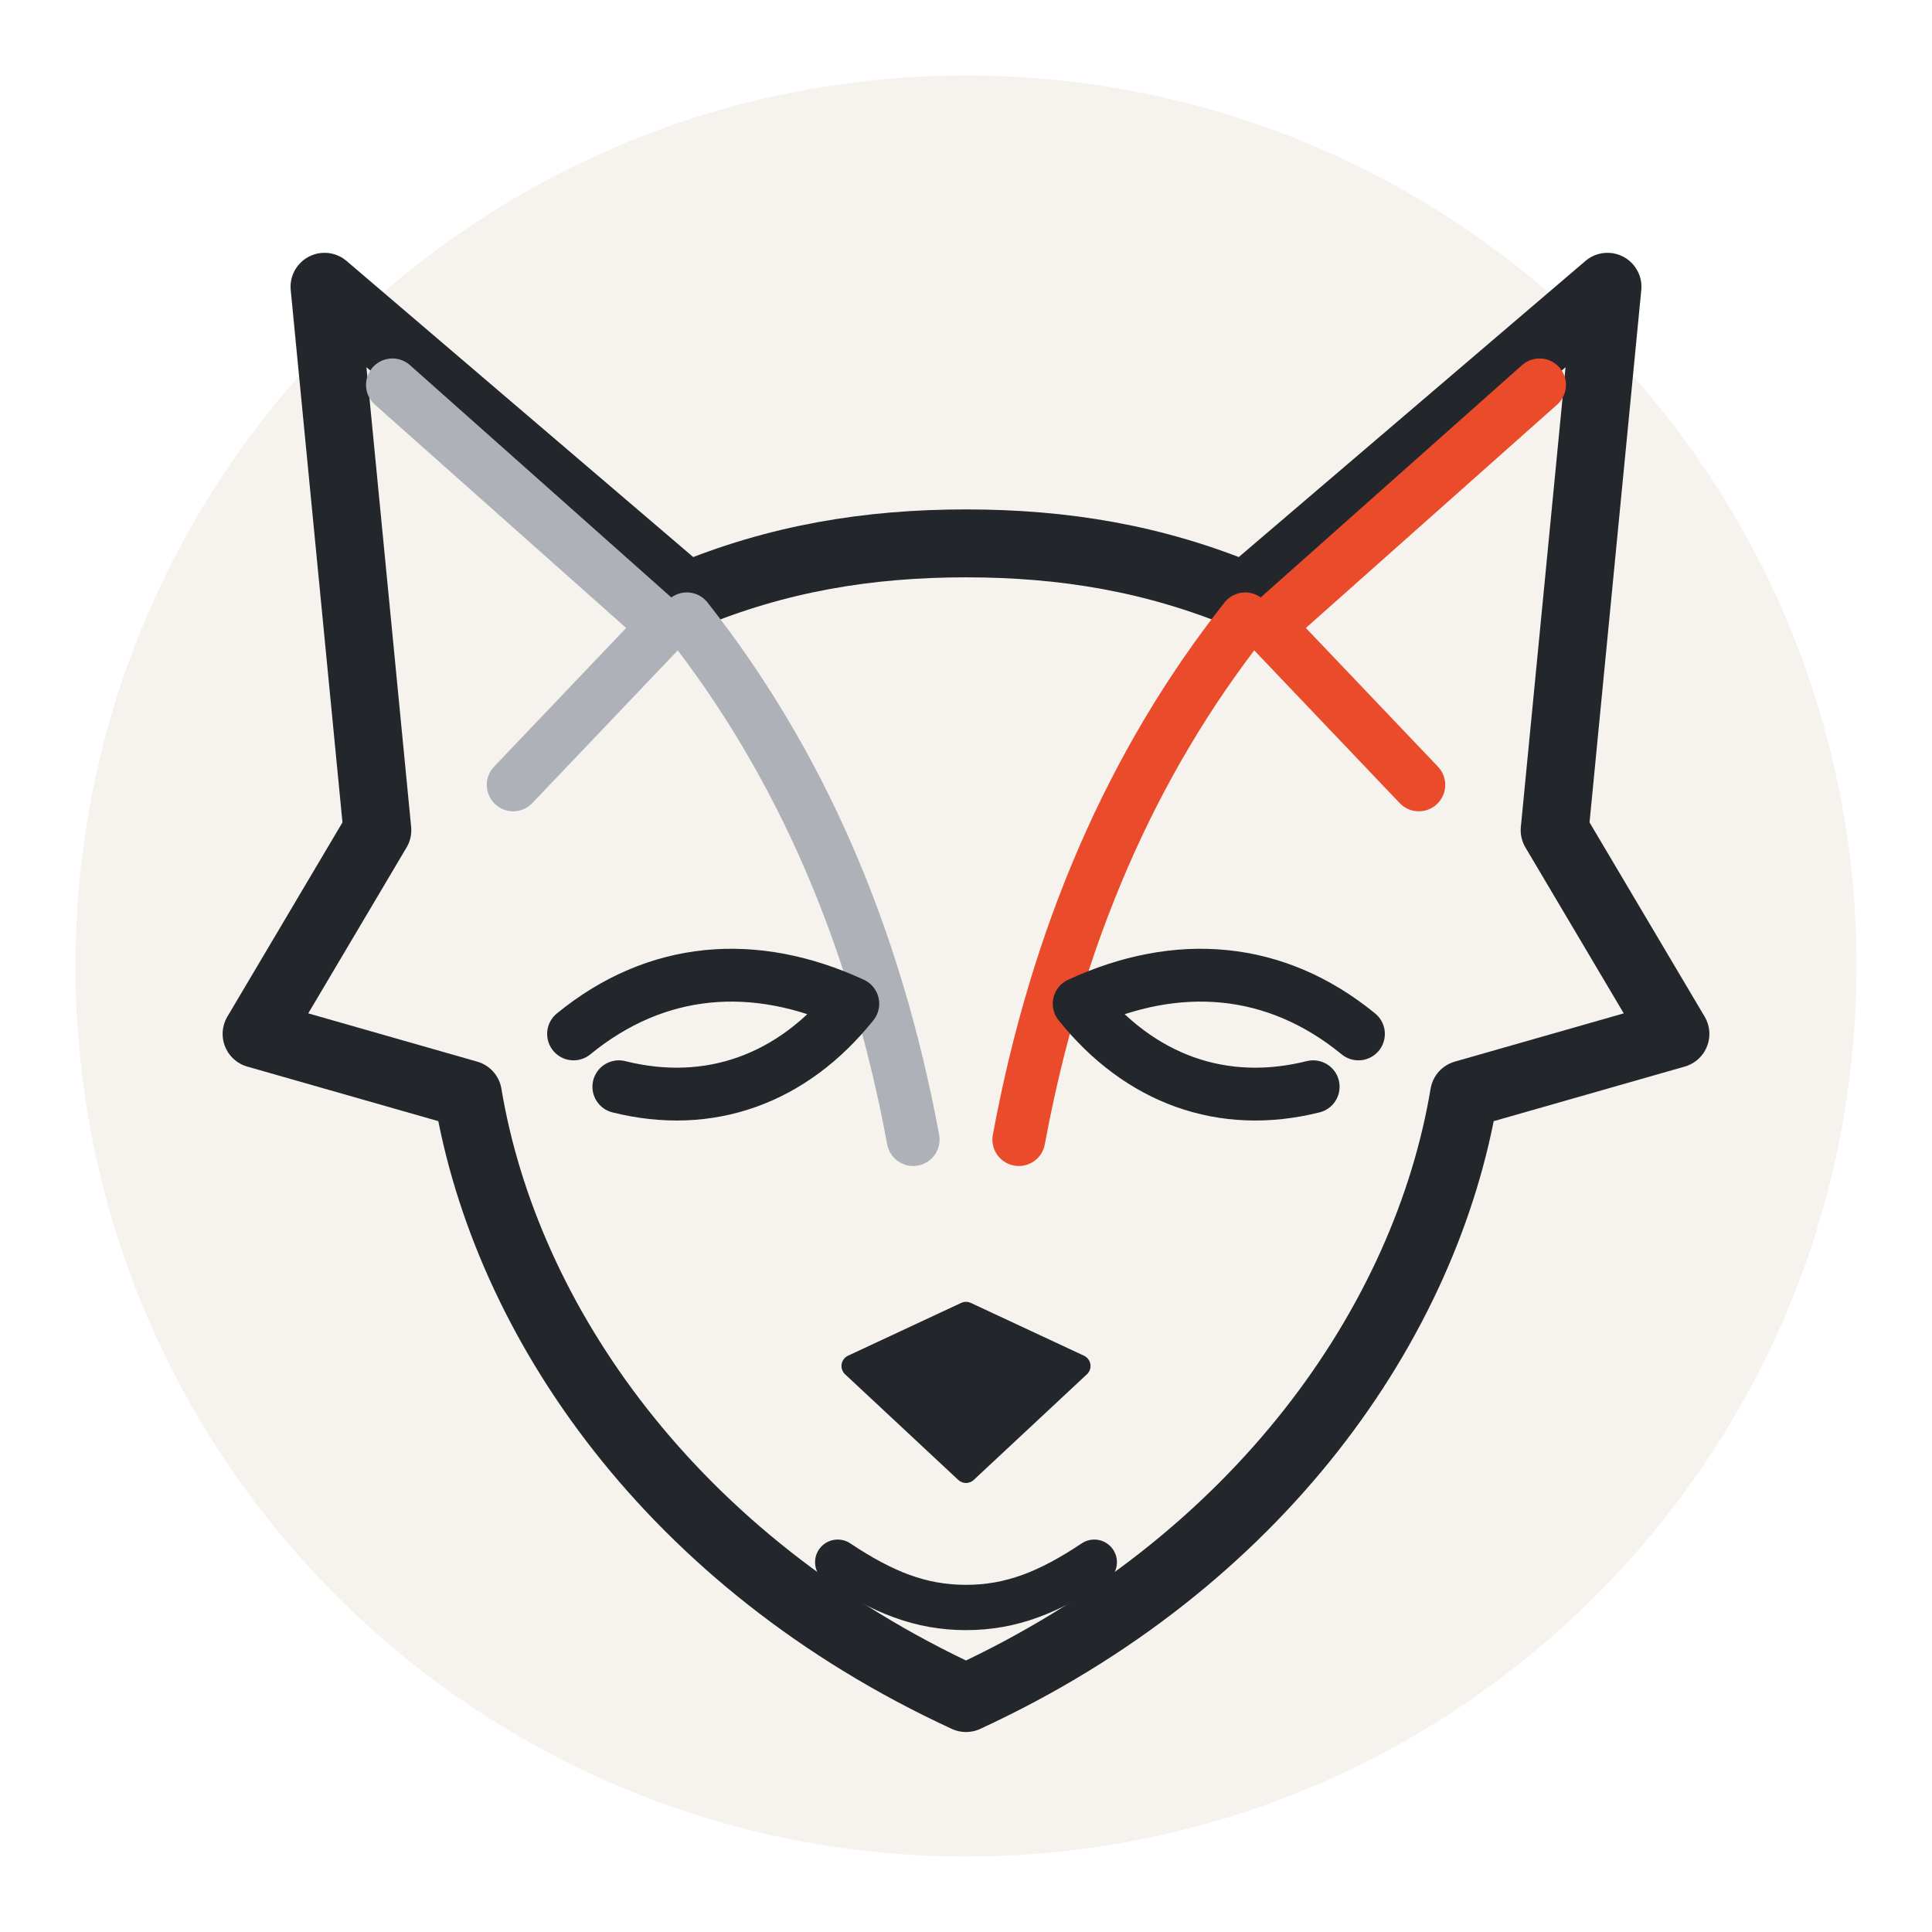
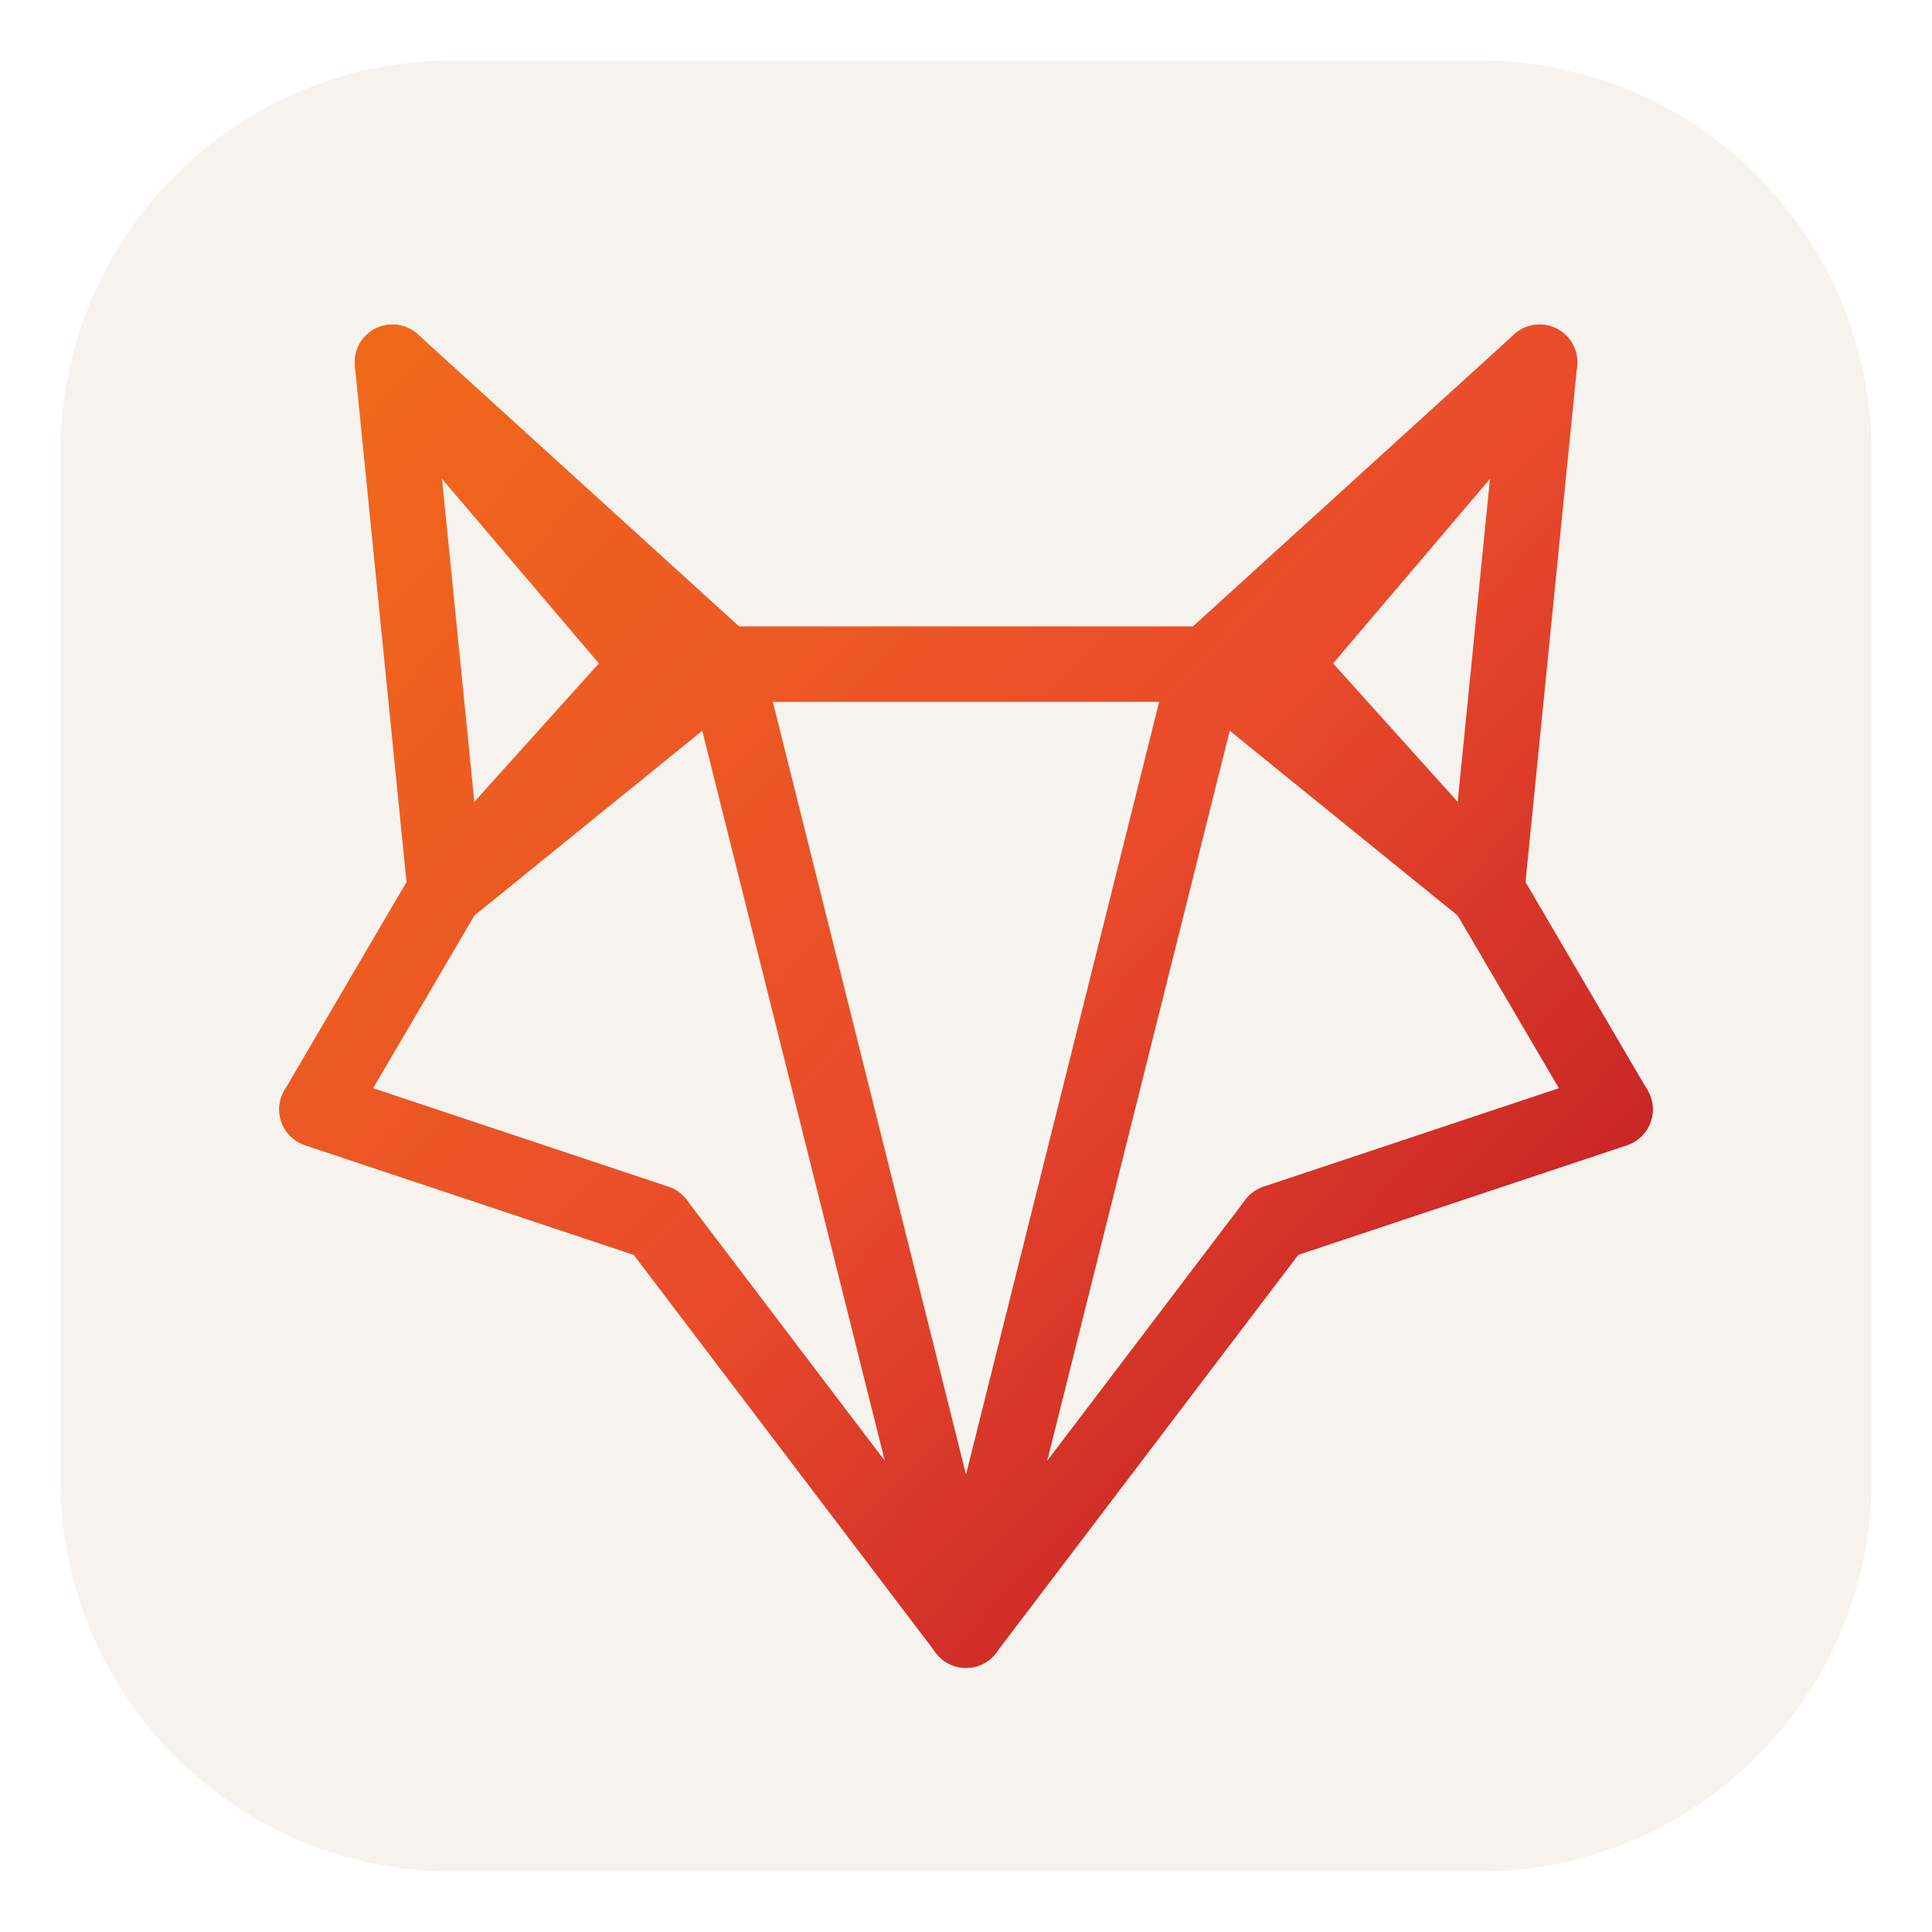
- <svg xmlns="http://www.w3.org/2000/svg" viewBox="0 0 256 256" role="img" aria-label="Silvi fox">
-   <circle cx="128" cy="128" r="118" fill="#f6f3ee" />
-   <g fill="none" stroke-linecap="round" stroke-linejoin="round">
-     <path d="M43 38 91 79c12-5 24-7 37-7s25 2 37 7l48-41-7 72 16 27-28 8c-5 30-27 62-66 80-39-18-61-50-66-80l-28-8 16-27Z" stroke="#23262a" stroke-width="9" />
-     <path d="M52 51 88 83 68 104" stroke="#aeb2b8" stroke-width="7" />
-     <path d="M204 51 168 83 188 104" stroke="#e94b2b" stroke-width="7" />
-     <path d="M91 82c15 19 25 42 30 69" stroke="#aeb2b8" stroke-width="7" />
-     <path d="M165 82c-15 19-25 42-30 69" stroke="#e94b2b" stroke-width="7" />
-     <path d="M76 137c11-9 24-10 37-4-8 10-19 14-31 11" stroke="#23262a" stroke-width="7" />
-     <path d="M180 137c-11-9-24-10-37-4 8 10 19 14 31 11" stroke="#23262a" stroke-width="7" />
-     <path d="m113 181 15-7 15 7-15 14Z" fill="#23262a" stroke="#23262a" stroke-width="3" />
-     <path d="M111 207c6 4 11 6 17 6s11-2 17-6" stroke="#23262a" stroke-width="6" />
+ <svg xmlns="http://www.w3.org/2000/svg" viewBox="0 0 256 256" role="img" aria-label="Silvi geometric fox head">
+   <defs>
+     <linearGradient id="silvi-gradient" x1="42" y1="48" x2="214" y2="210" gradientUnits="userSpaceOnUse">
+       <stop offset="0" stop-color="#f06a1a" />
+       <stop offset="0.52" stop-color="#e94b2b" />
+       <stop offset="1" stop-color="#b91324" />
+     </linearGradient>
+   </defs>
+   <rect x="8" y="8" width="240" height="240" rx="52" fill="#f6f3ee" />
+   <g fill="none" stroke="url(#silvi-gradient)" stroke-width="10" stroke-linecap="round" stroke-linejoin="round">
+     <path d="M52 48 96 88h64l44-40-7 70 17 29-45 15-41 54-41-54-45-15 17-29Z" />
+     <path d="M52 48 86 88 59 118" />
+     <path d="M204 48 170 88 197 118" />
+     <path d="M59 118 96 88 128 216" />
+     <path d="M197 118 160 88 128 216" />
+     <path d="M42 147 87 162" />
+     <path d="M214 147 169 162" />
  </g>
</svg>
